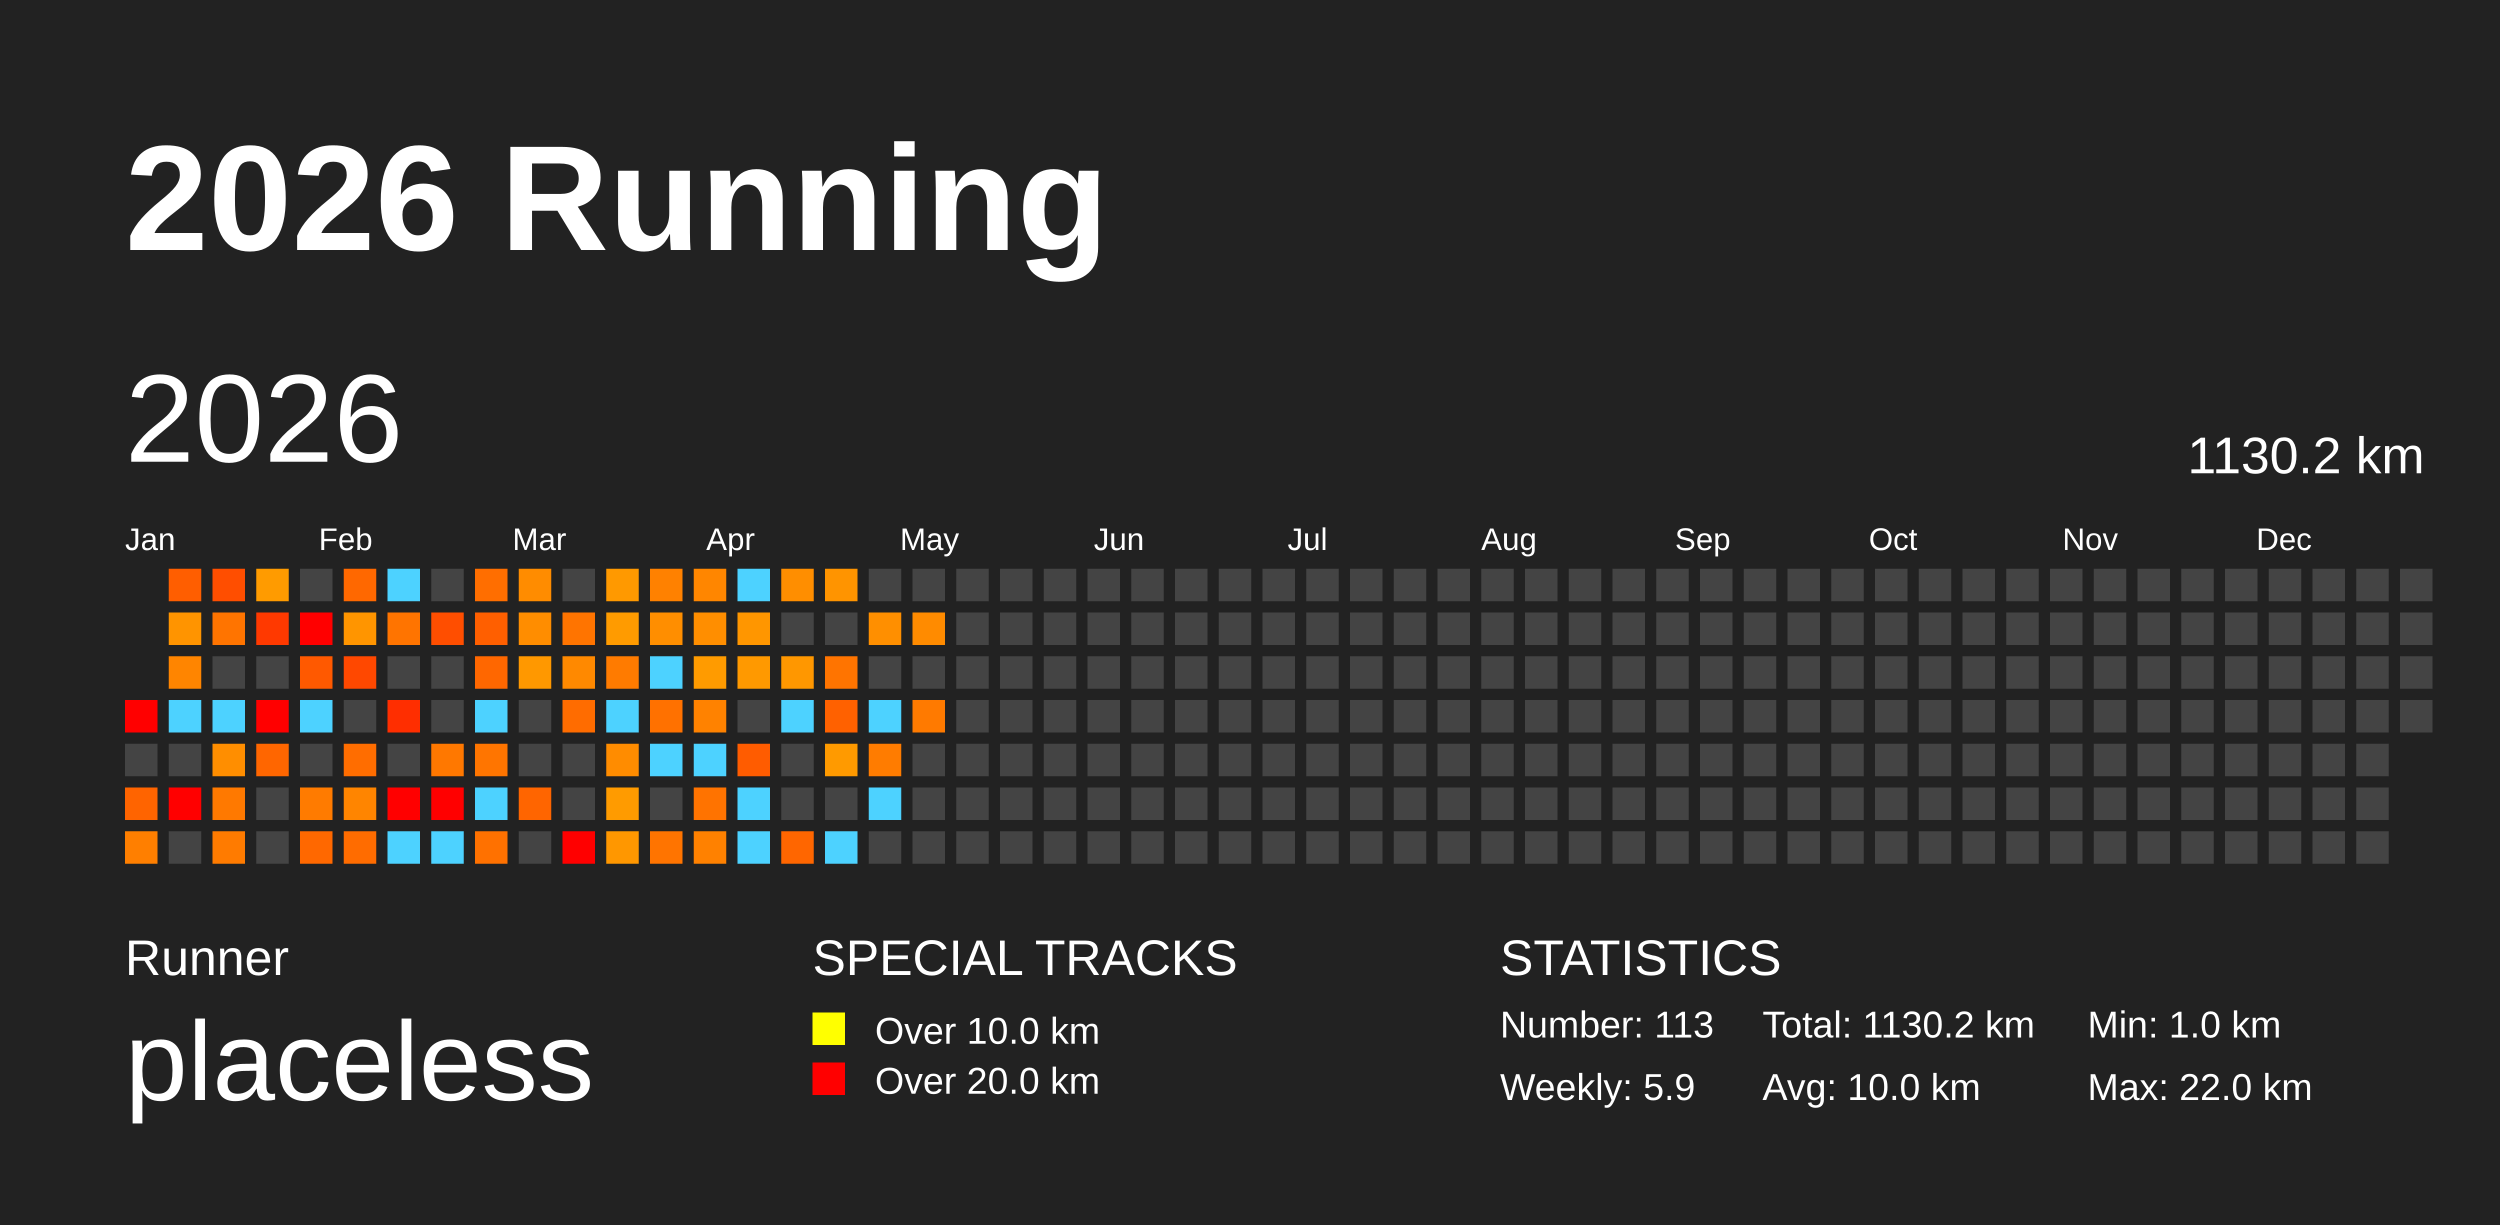
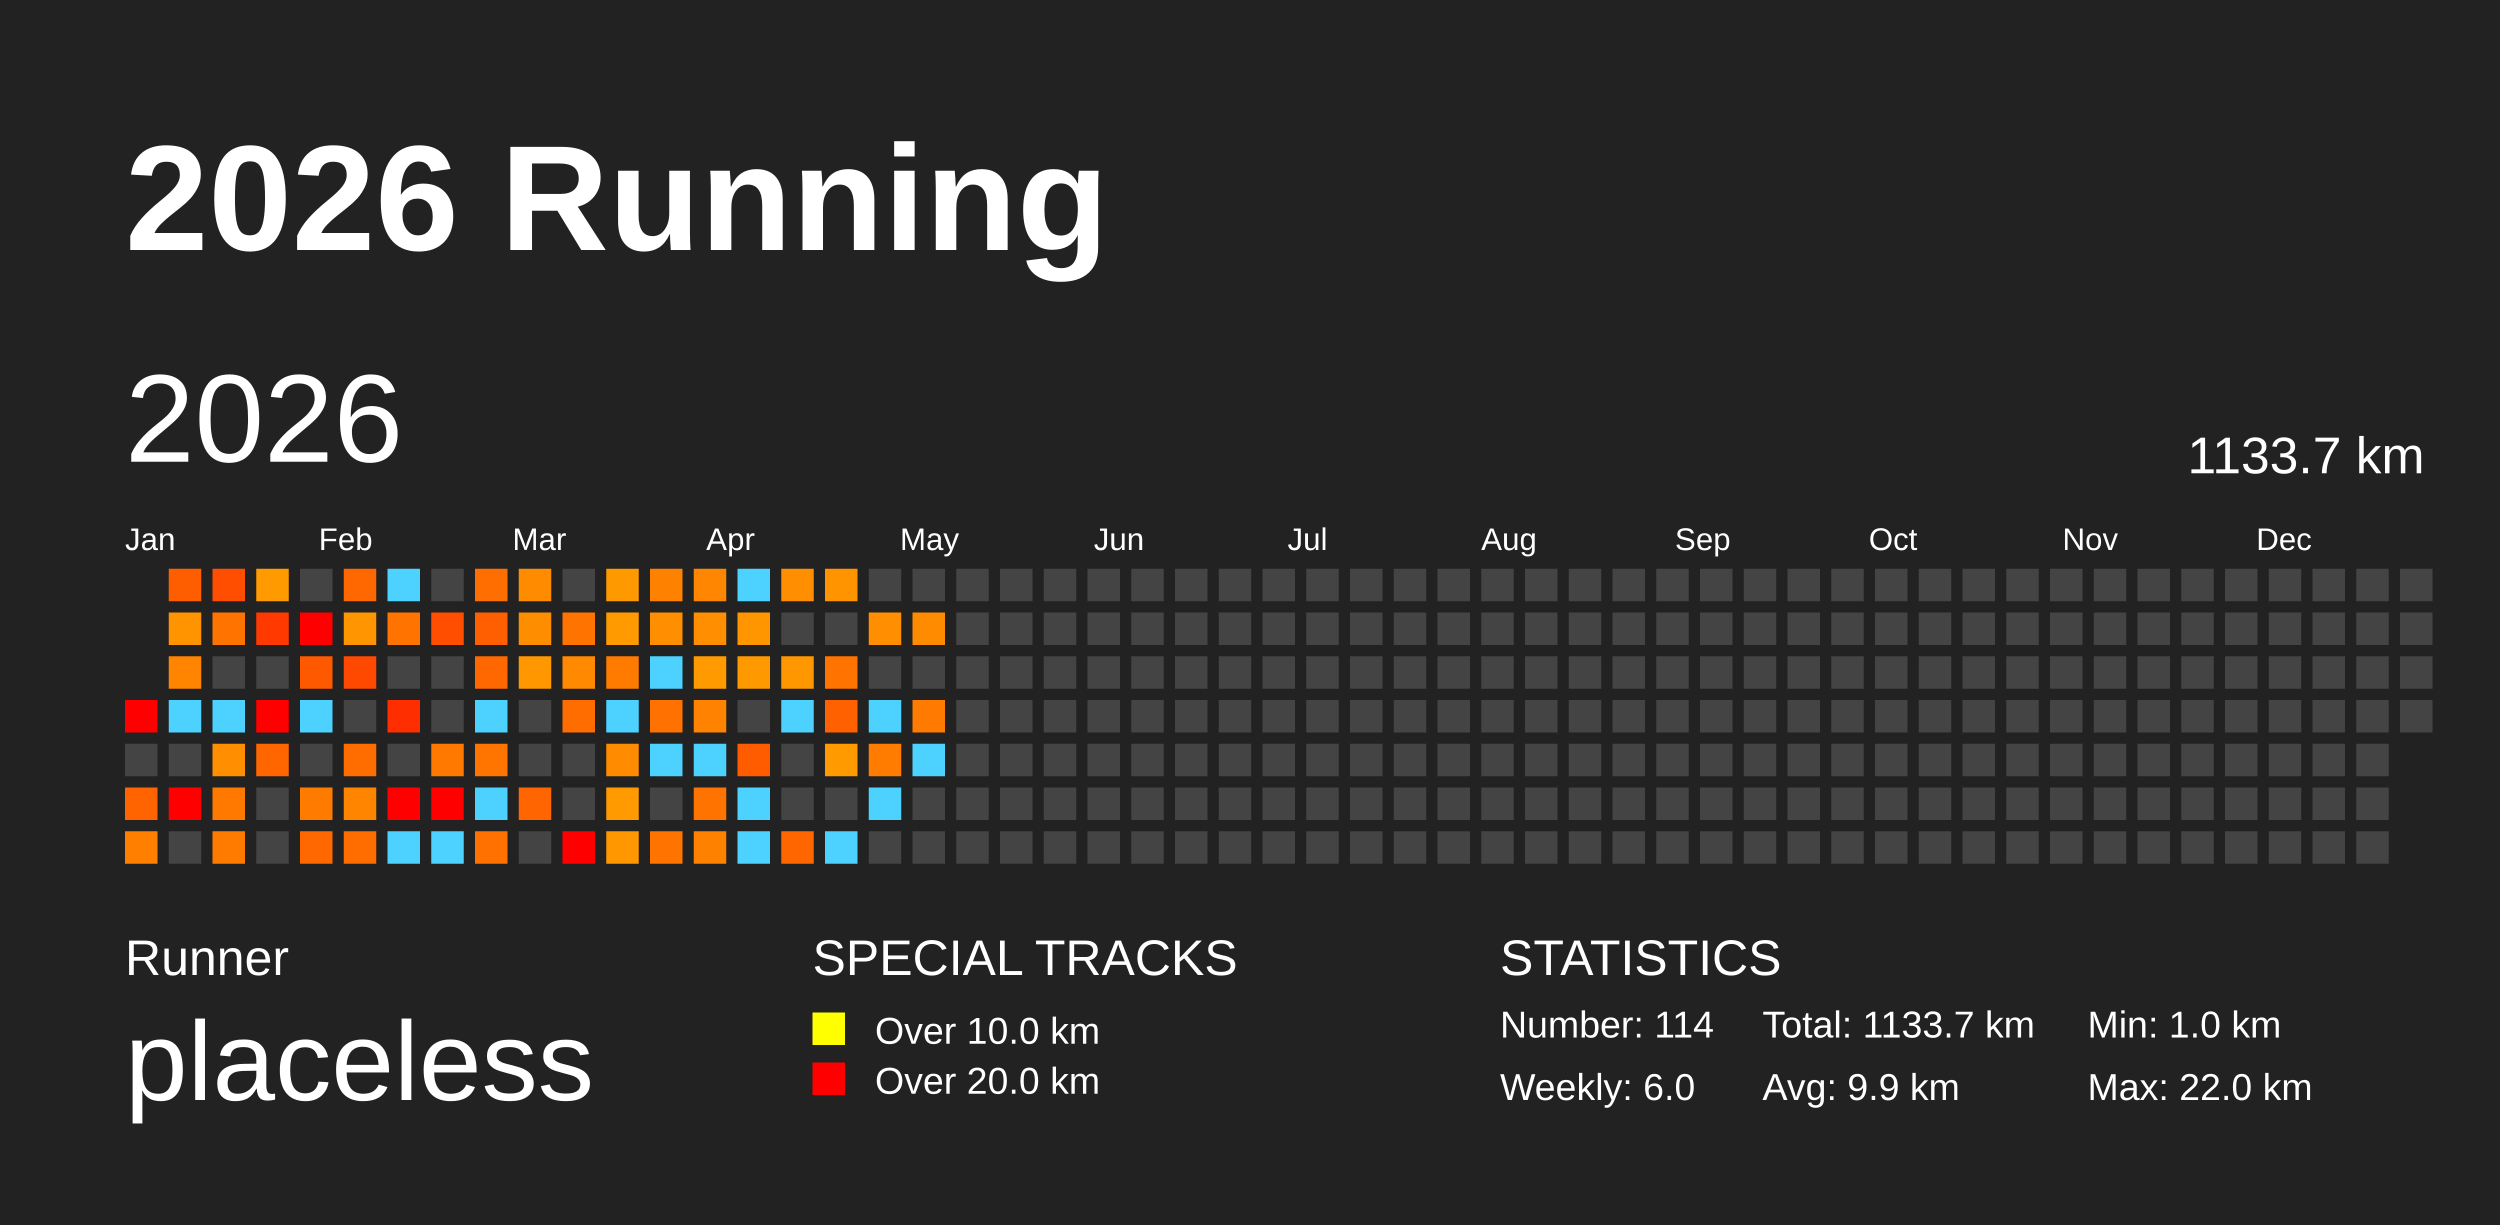
<svg xmlns="http://www.w3.org/2000/svg" baseProfile="full" height="98mm" version="1.1" viewBox="0,0,200,98" width="200mm">
  <defs />
  <rect fill="#222222" height="98" width="200" x="0" y="0" />
  <text fill="#FFFFFF" style="font-size:12px; font-family:Arial; font-weight:bold;" x="10" y="20">2026 Running</text>
  <text fill="#FFFFFF" style="font-size:4px; font-family:Arial" x="10" y="78">Runner</text>
  <text fill="#FFFFFF" style="font-size:9px; font-family:Arial" x="10" y="88">placeless</text>
  <text fill="#FFFFFF" style="font-size:4px; font-family:Arial" x="65" y="78">SPECIAL TRACKS</text>
  <rect fill="yellow" height="2.6" width="2.6" x="65" y="81" />
  <text fill="#FFFFFF" style="font-size:3px; font-family:Arial" x="70" y="83.5">Over 10.0 km</text>
  <rect fill="red" height="2.6" width="2.6" x="65" y="85" />
  <text fill="#FFFFFF" style="font-size:3px; font-family:Arial" x="70" y="87.5">Over 20.0 km</text>
  <text fill="#FFFFFF" style="font-size:4px; font-family:Arial" x="120" y="78">STATISTICS</text>
-   <text fill="#FFFFFF" style="font-size:3px; font-family:Arial" x="120" y="83">Number: 113</text>
-   <text fill="#FFFFFF" style="font-size:3px; font-family:Arial" x="120" y="88">Weekly: 5.9</text>
-   <text fill="#FFFFFF" style="font-size:3px; font-family:Arial" x="141" y="83">Total: 1130.2 km</text>
-   <text fill="#FFFFFF" style="font-size:3px; font-family:Arial" x="141" y="88">Avg: 10.0 km</text>
+   <text fill="#FFFFFF" style="font-size:3px; font-family:Arial" x="120" y="83">Number: 114</text>
+   <text fill="#FFFFFF" style="font-size:3px; font-family:Arial" x="120" y="88">Weekly: 6.0</text>
+   <text fill="#FFFFFF" style="font-size:3px; font-family:Arial" x="141" y="83">Total: 1133.7 km</text>
+   <text fill="#FFFFFF" style="font-size:3px; font-family:Arial" x="141" y="88">Avg: 9.9 km</text>
  <text fill="#FFFFFF" style="font-size:3px; font-family:Arial" x="167" y="83">Min: 1.0 km</text>
  <text fill="#FFFFFF" style="font-size:3px; font-family:Arial" x="167" y="88">Max: 22.0 km</text>
  <text dominant-baseline="hanging" fill="#FFFFFF" style="font-size:10.0px; font-family:Arial;" x="10" y="30">2026</text>
-   <text dominant-baseline="hanging" fill="#FFFFFF" style="font-size:4.125px; font-family:Arial;" x="175" y="35">1130.2 km</text>
+   <text dominant-baseline="hanging" fill="#FFFFFF" style="font-size:4.125px; font-family:Arial;" x="175" y="35">1133.7 km</text>
  <text fill="#FFFFFF" style="font-size:2.5px; font-family:Arial" x="10.0" y="44">Jan</text>
  <text fill="#FFFFFF" style="font-size:2.5px; font-family:Arial" x="25.5" y="44">Feb</text>
  <text fill="#FFFFFF" style="font-size:2.5px; font-family:Arial" x="41.0" y="44">Mar</text>
  <text fill="#FFFFFF" style="font-size:2.5px; font-family:Arial" x="56.5" y="44">Apr</text>
  <text fill="#FFFFFF" style="font-size:2.5px; font-family:Arial" x="72.0" y="44">May</text>
  <text fill="#FFFFFF" style="font-size:2.5px; font-family:Arial" x="87.5" y="44">Jun</text>
  <text fill="#FFFFFF" style="font-size:2.5px; font-family:Arial" x="103.0" y="44">Jul</text>
  <text fill="#FFFFFF" style="font-size:2.5px; font-family:Arial" x="118.5" y="44">Aug</text>
  <text fill="#FFFFFF" style="font-size:2.5px; font-family:Arial" x="134.0" y="44">Sep</text>
  <text fill="#FFFFFF" style="font-size:2.5px; font-family:Arial" x="149.5" y="44">Oct</text>
  <text fill="#FFFFFF" style="font-size:2.5px; font-family:Arial" x="165.0" y="44">Nov</text>
  <text fill="#FFFFFF" style="font-size:2.5px; font-family:Arial" x="180.5" y="44">Dec</text>
  <rect fill="red" height="2.6" width="2.6" x="10.0" y="56.0" />
  <rect fill="#444444" height="2.6" width="2.6" x="10.0" y="59.5" />
  <rect fill="#ff6400" height="2.6" width="2.6" x="10.0" y="63.0" />
  <rect fill="#ff7f00" height="2.6" width="2.6" x="10.0" y="66.5" />
  <rect fill="#ff5e00" height="2.6" width="2.6" x="13.5" y="45.5" />
  <rect fill="#ff9400" height="2.6" width="2.6" x="13.5" y="49.0" />
  <rect fill="#ff8500" height="2.6" width="2.6" x="13.5" y="52.5" />
  <rect fill="#4dd2ff" height="2.6" width="2.6" x="13.5" y="56.0" />
  <rect fill="#444444" height="2.6" width="2.6" x="13.5" y="59.5" />
  <rect fill="red" height="2.6" width="2.6" x="13.5" y="63.0" />
  <rect fill="#444444" height="2.6" width="2.6" x="13.5" y="66.5" />
  <rect fill="#ff4e00" height="2.6" width="2.6" x="17.0" y="45.5" />
  <rect fill="#ff7400" height="2.6" width="2.6" x="17.0" y="49.0" />
  <rect fill="#444444" height="2.6" width="2.6" x="17.0" y="52.5" />
  <rect fill="#4dd2ff" height="2.6" width="2.6" x="17.0" y="56.0" />
  <rect fill="#ff8e00" height="2.6" width="2.6" x="17.0" y="59.5" />
  <rect fill="#ff7900" height="2.6" width="2.6" x="17.0" y="63.0" />
  <rect fill="#ff7b00" height="2.6" width="2.6" x="17.0" y="66.5" />
  <rect fill="#ff9b00" height="2.6" width="2.6" x="20.5" y="45.5" />
  <rect fill="#ff3900" height="2.6" width="2.6" x="20.5" y="49.0" />
  <rect fill="#444444" height="2.6" width="2.6" x="20.5" y="52.5" />
  <rect fill="red" height="2.6" width="2.6" x="20.5" y="56.0" />
  <rect fill="#ff6600" height="2.6" width="2.6" x="20.5" y="59.5" />
  <rect fill="#444444" height="2.6" width="2.6" x="20.5" y="63.0" />
  <rect fill="#444444" height="2.6" width="2.6" x="20.5" y="66.5" />
  <rect fill="#444444" height="2.6" width="2.6" x="24.0" y="45.5" />
  <rect fill="red" height="2.6" width="2.6" x="24.0" y="49.0" />
  <rect fill="#ff5900" height="2.6" width="2.6" x="24.0" y="52.5" />
  <rect fill="#4dd2ff" height="2.6" width="2.6" x="24.0" y="56.0" />
  <rect fill="#444444" height="2.6" width="2.6" x="24.0" y="59.5" />
  <rect fill="#ff7b00" height="2.6" width="2.6" x="24.0" y="63.0" />
  <rect fill="#ff6800" height="2.6" width="2.6" x="24.0" y="66.5" />
  <rect fill="#ff6800" height="2.6" width="2.6" x="27.5" y="45.5" />
  <rect fill="#ff9500" height="2.6" width="2.6" x="27.5" y="49.0" />
  <rect fill="#ff4800" height="2.6" width="2.6" x="27.5" y="52.5" />
  <rect fill="#444444" height="2.6" width="2.6" x="27.5" y="56.0" />
  <rect fill="#ff6d00" height="2.6" width="2.6" x="27.5" y="59.5" />
  <rect fill="#ff8500" height="2.6" width="2.6" x="27.5" y="63.0" />
  <rect fill="#ff6c00" height="2.6" width="2.6" x="27.5" y="66.5" />
  <rect fill="#4dd2ff" height="2.6" width="2.6" x="31.0" y="45.5" />
  <rect fill="#ff7400" height="2.6" width="2.6" x="31.0" y="49.0" />
  <rect fill="#444444" height="2.6" width="2.6" x="31.0" y="52.5" />
  <rect fill="#ff2e00" height="2.6" width="2.6" x="31.0" y="56.0" />
  <rect fill="#444444" height="2.6" width="2.6" x="31.0" y="59.5" />
  <rect fill="red" height="2.6" width="2.6" x="31.0" y="63.0" />
  <rect fill="#4dd2ff" height="2.6" width="2.6" x="31.0" y="66.5" />
  <rect fill="#444444" height="2.6" width="2.6" x="34.5" y="45.5" />
  <rect fill="#ff4e00" height="2.6" width="2.6" x="34.5" y="49.0" />
  <rect fill="#444444" height="2.6" width="2.6" x="34.5" y="52.5" />
  <rect fill="#444444" height="2.6" width="2.6" x="34.5" y="56.0" />
  <rect fill="#ff7800" height="2.6" width="2.6" x="34.5" y="59.5" />
  <rect fill="red" height="2.6" width="2.6" x="34.5" y="63.0" />
  <rect fill="#4dd2ff" height="2.6" width="2.6" x="34.5" y="66.5" />
  <rect fill="#ff6e00" height="2.6" width="2.6" x="38.0" y="45.5" />
  <rect fill="#ff5f00" height="2.6" width="2.6" x="38.0" y="49.0" />
  <rect fill="#ff6700" height="2.6" width="2.6" x="38.0" y="52.5" />
  <rect fill="#4dd2ff" height="2.6" width="2.6" x="38.0" y="56.0" />
  <rect fill="#ff7500" height="2.6" width="2.6" x="38.0" y="59.5" />
  <rect fill="#4dd2ff" height="2.6" width="2.6" x="38.0" y="63.0" />
  <rect fill="#ff7100" height="2.6" width="2.6" x="38.0" y="66.5" />
  <rect fill="#ff8c00" height="2.6" width="2.6" x="41.5" y="45.5" />
  <rect fill="#ff8d00" height="2.6" width="2.6" x="41.5" y="49.0" />
  <rect fill="#ff9800" height="2.6" width="2.6" x="41.5" y="52.5" />
  <rect fill="#444444" height="2.6" width="2.6" x="41.5" y="56.0" />
  <rect fill="#444444" height="2.6" width="2.6" x="41.5" y="59.5" />
  <rect fill="#ff6500" height="2.6" width="2.6" x="41.5" y="63.0" />
  <rect fill="#444444" height="2.6" width="2.6" x="41.5" y="66.5" />
  <rect fill="#444444" height="2.6" width="2.6" x="45.0" y="45.5" />
  <rect fill="#ff7400" height="2.6" width="2.6" x="45.0" y="49.0" />
  <rect fill="#ff8900" height="2.6" width="2.6" x="45.0" y="52.5" />
  <rect fill="#ff6c00" height="2.6" width="2.6" x="45.0" y="56.0" />
  <rect fill="#444444" height="2.6" width="2.6" x="45.0" y="59.5" />
  <rect fill="#444444" height="2.6" width="2.6" x="45.0" y="63.0" />
  <rect fill="red" height="2.6" width="2.6" x="45.0" y="66.5" />
  <rect fill="#ff9900" height="2.6" width="2.6" x="48.5" y="45.5" />
  <rect fill="#ff9b00" height="2.6" width="2.6" x="48.5" y="49.0" />
  <rect fill="#ff7b00" height="2.6" width="2.6" x="48.5" y="52.5" />
  <rect fill="#4dd2ff" height="2.6" width="2.6" x="48.5" y="56.0" />
  <rect fill="#ff8c00" height="2.6" width="2.6" x="48.5" y="59.5" />
  <rect fill="#ff9b00" height="2.6" width="2.6" x="48.5" y="63.0" />
  <rect fill="#ff9700" height="2.6" width="2.6" x="48.5" y="66.5" />
  <rect fill="#ff8100" height="2.6" width="2.6" x="52.0" y="45.5" />
  <rect fill="#ff8e00" height="2.6" width="2.6" x="52.0" y="49.0" />
  <rect fill="#4dd2ff" height="2.6" width="2.6" x="52.0" y="52.5" />
  <rect fill="#ff7100" height="2.6" width="2.6" x="52.0" y="56.0" />
  <rect fill="#4dd2ff" height="2.6" width="2.6" x="52.0" y="59.5" />
  <rect fill="#444444" height="2.6" width="2.6" x="52.0" y="63.0" />
  <rect fill="#ff7400" height="2.6" width="2.6" x="52.0" y="66.5" />
  <rect fill="#ff8600" height="2.6" width="2.6" x="55.5" y="45.5" />
  <rect fill="#ff8e00" height="2.6" width="2.6" x="55.5" y="49.0" />
  <rect fill="#ff9b00" height="2.6" width="2.6" x="55.5" y="52.5" />
  <rect fill="#ff8200" height="2.6" width="2.6" x="55.5" y="56.0" />
  <rect fill="#4dd2ff" height="2.6" width="2.6" x="55.5" y="59.5" />
  <rect fill="#ff7300" height="2.6" width="2.6" x="55.5" y="63.0" />
  <rect fill="#ff8100" height="2.6" width="2.6" x="55.5" y="66.5" />
  <rect fill="#4dd2ff" height="2.6" width="2.6" x="59.0" y="45.5" />
  <rect fill="#ff9600" height="2.6" width="2.6" x="59.0" y="49.0" />
  <rect fill="#ff9900" height="2.6" width="2.6" x="59.0" y="52.5" />
  <rect fill="#444444" height="2.6" width="2.6" x="59.0" y="56.0" />
  <rect fill="#ff5c00" height="2.6" width="2.6" x="59.0" y="59.5" />
  <rect fill="#4dd2ff" height="2.6" width="2.6" x="59.0" y="63.0" />
  <rect fill="#4dd2ff" height="2.6" width="2.6" x="59.0" y="66.5" />
  <rect fill="#ff8e00" height="2.6" width="2.6" x="62.5" y="45.5" />
  <rect fill="#444444" height="2.6" width="2.6" x="62.5" y="49.0" />
  <rect fill="#ff9700" height="2.6" width="2.6" x="62.5" y="52.5" />
  <rect fill="#4dd2ff" height="2.6" width="2.6" x="62.5" y="56.0" />
  <rect fill="#444444" height="2.6" width="2.6" x="62.5" y="59.5" />
  <rect fill="#444444" height="2.6" width="2.6" x="62.5" y="63.0" />
  <rect fill="#ff6600" height="2.6" width="2.6" x="62.5" y="66.5" />
  <rect fill="#ff9400" height="2.6" width="2.6" x="66.0" y="45.5" />
  <rect fill="#444444" height="2.6" width="2.6" x="66.0" y="49.0" />
  <rect fill="#ff7400" height="2.6" width="2.6" x="66.0" y="52.5" />
  <rect fill="#ff6100" height="2.6" width="2.6" x="66.0" y="56.0" />
  <rect fill="#ff9a00" height="2.6" width="2.6" x="66.0" y="59.5" />
  <rect fill="#444444" height="2.6" width="2.6" x="66.0" y="63.0" />
  <rect fill="#4dd2ff" height="2.6" width="2.6" x="66.0" y="66.5" />
  <rect fill="#444444" height="2.6" width="2.6" x="69.5" y="45.5" />
  <rect fill="#ff8f00" height="2.6" width="2.6" x="69.5" y="49.0" />
  <rect fill="#444444" height="2.6" width="2.6" x="69.5" y="52.5" />
  <rect fill="#4dd2ff" height="2.6" width="2.6" x="69.5" y="56.0" />
  <rect fill="#ff7c00" height="2.6" width="2.6" x="69.5" y="59.5" />
  <rect fill="#4dd2ff" height="2.6" width="2.6" x="69.5" y="63.0" />
  <rect fill="#444444" height="2.6" width="2.6" x="69.5" y="66.5" />
  <rect fill="#444444" height="2.6" width="2.6" x="73.0" y="45.5" />
  <rect fill="#ff8b00" height="2.6" width="2.6" x="73.0" y="49.0" />
  <rect fill="#444444" height="2.6" width="2.6" x="73.0" y="52.5" />
  <rect fill="#ff7a00" height="2.6" width="2.6" x="73.0" y="56.0" />
-   <rect fill="#444444" height="2.6" width="2.6" x="73.0" y="59.5" />
+   <rect fill="#4dd2ff" height="2.6" width="2.6" x="73.0" y="59.5" />
  <rect fill="#444444" height="2.6" width="2.6" x="73.0" y="63.0" />
  <rect fill="#444444" height="2.6" width="2.6" x="73.0" y="66.5" />
  <rect fill="#444444" height="2.6" width="2.6" x="76.5" y="45.5" />
  <rect fill="#444444" height="2.6" width="2.6" x="76.5" y="49.0" />
  <rect fill="#444444" height="2.6" width="2.6" x="76.5" y="52.5" />
  <rect fill="#444444" height="2.6" width="2.6" x="76.5" y="56.0" />
  <rect fill="#444444" height="2.6" width="2.6" x="76.5" y="59.5" />
  <rect fill="#444444" height="2.6" width="2.6" x="76.5" y="63.0" />
  <rect fill="#444444" height="2.6" width="2.6" x="76.5" y="66.5" />
  <rect fill="#444444" height="2.6" width="2.6" x="80.0" y="45.5" />
  <rect fill="#444444" height="2.6" width="2.6" x="80.0" y="49.0" />
  <rect fill="#444444" height="2.6" width="2.6" x="80.0" y="52.5" />
  <rect fill="#444444" height="2.6" width="2.6" x="80.0" y="56.0" />
  <rect fill="#444444" height="2.6" width="2.6" x="80.0" y="59.5" />
  <rect fill="#444444" height="2.6" width="2.6" x="80.0" y="63.0" />
  <rect fill="#444444" height="2.6" width="2.6" x="80.0" y="66.5" />
  <rect fill="#444444" height="2.6" width="2.6" x="83.5" y="45.5" />
  <rect fill="#444444" height="2.6" width="2.6" x="83.5" y="49.0" />
  <rect fill="#444444" height="2.6" width="2.6" x="83.5" y="52.5" />
  <rect fill="#444444" height="2.6" width="2.6" x="83.5" y="56.0" />
  <rect fill="#444444" height="2.6" width="2.6" x="83.5" y="59.5" />
  <rect fill="#444444" height="2.6" width="2.6" x="83.5" y="63.0" />
  <rect fill="#444444" height="2.6" width="2.6" x="83.5" y="66.5" />
  <rect fill="#444444" height="2.6" width="2.6" x="87.0" y="45.5" />
  <rect fill="#444444" height="2.6" width="2.6" x="87.0" y="49.0" />
  <rect fill="#444444" height="2.6" width="2.6" x="87.0" y="52.5" />
  <rect fill="#444444" height="2.6" width="2.6" x="87.0" y="56.0" />
  <rect fill="#444444" height="2.6" width="2.6" x="87.0" y="59.5" />
  <rect fill="#444444" height="2.6" width="2.6" x="87.0" y="63.0" />
  <rect fill="#444444" height="2.6" width="2.6" x="87.0" y="66.5" />
  <rect fill="#444444" height="2.6" width="2.6" x="90.5" y="45.5" />
  <rect fill="#444444" height="2.6" width="2.6" x="90.5" y="49.0" />
  <rect fill="#444444" height="2.6" width="2.6" x="90.5" y="52.5" />
  <rect fill="#444444" height="2.6" width="2.6" x="90.5" y="56.0" />
  <rect fill="#444444" height="2.6" width="2.6" x="90.5" y="59.5" />
  <rect fill="#444444" height="2.6" width="2.6" x="90.5" y="63.0" />
  <rect fill="#444444" height="2.6" width="2.6" x="90.5" y="66.5" />
  <rect fill="#444444" height="2.6" width="2.6" x="94.0" y="45.5" />
  <rect fill="#444444" height="2.6" width="2.6" x="94.0" y="49.0" />
  <rect fill="#444444" height="2.6" width="2.6" x="94.0" y="52.5" />
  <rect fill="#444444" height="2.6" width="2.6" x="94.0" y="56.0" />
  <rect fill="#444444" height="2.6" width="2.6" x="94.0" y="59.5" />
  <rect fill="#444444" height="2.6" width="2.6" x="94.0" y="63.0" />
  <rect fill="#444444" height="2.6" width="2.6" x="94.0" y="66.5" />
  <rect fill="#444444" height="2.6" width="2.6" x="97.5" y="45.5" />
  <rect fill="#444444" height="2.6" width="2.6" x="97.5" y="49.0" />
  <rect fill="#444444" height="2.6" width="2.6" x="97.5" y="52.5" />
  <rect fill="#444444" height="2.6" width="2.6" x="97.5" y="56.0" />
  <rect fill="#444444" height="2.6" width="2.6" x="97.5" y="59.5" />
  <rect fill="#444444" height="2.6" width="2.6" x="97.5" y="63.0" />
  <rect fill="#444444" height="2.6" width="2.6" x="97.5" y="66.5" />
  <rect fill="#444444" height="2.6" width="2.6" x="101.0" y="45.5" />
  <rect fill="#444444" height="2.6" width="2.6" x="101.0" y="49.0" />
  <rect fill="#444444" height="2.6" width="2.6" x="101.0" y="52.5" />
  <rect fill="#444444" height="2.6" width="2.6" x="101.0" y="56.0" />
  <rect fill="#444444" height="2.6" width="2.6" x="101.0" y="59.5" />
  <rect fill="#444444" height="2.6" width="2.6" x="101.0" y="63.0" />
  <rect fill="#444444" height="2.6" width="2.6" x="101.0" y="66.5" />
  <rect fill="#444444" height="2.6" width="2.6" x="104.5" y="45.5" />
  <rect fill="#444444" height="2.6" width="2.6" x="104.5" y="49.0" />
  <rect fill="#444444" height="2.6" width="2.6" x="104.5" y="52.5" />
  <rect fill="#444444" height="2.6" width="2.6" x="104.5" y="56.0" />
  <rect fill="#444444" height="2.6" width="2.6" x="104.5" y="59.5" />
  <rect fill="#444444" height="2.6" width="2.6" x="104.5" y="63.0" />
  <rect fill="#444444" height="2.6" width="2.6" x="104.5" y="66.5" />
  <rect fill="#444444" height="2.6" width="2.6" x="108.0" y="45.5" />
  <rect fill="#444444" height="2.6" width="2.6" x="108.0" y="49.0" />
  <rect fill="#444444" height="2.6" width="2.6" x="108.0" y="52.5" />
  <rect fill="#444444" height="2.6" width="2.6" x="108.0" y="56.0" />
  <rect fill="#444444" height="2.6" width="2.6" x="108.0" y="59.5" />
  <rect fill="#444444" height="2.6" width="2.6" x="108.0" y="63.0" />
  <rect fill="#444444" height="2.6" width="2.6" x="108.0" y="66.5" />
  <rect fill="#444444" height="2.6" width="2.6" x="111.5" y="45.5" />
  <rect fill="#444444" height="2.6" width="2.6" x="111.5" y="49.0" />
  <rect fill="#444444" height="2.6" width="2.6" x="111.5" y="52.5" />
  <rect fill="#444444" height="2.6" width="2.6" x="111.5" y="56.0" />
  <rect fill="#444444" height="2.6" width="2.6" x="111.5" y="59.5" />
  <rect fill="#444444" height="2.6" width="2.6" x="111.5" y="63.0" />
  <rect fill="#444444" height="2.6" width="2.6" x="111.5" y="66.5" />
  <rect fill="#444444" height="2.6" width="2.6" x="115.0" y="45.5" />
  <rect fill="#444444" height="2.6" width="2.6" x="115.0" y="49.0" />
  <rect fill="#444444" height="2.6" width="2.6" x="115.0" y="52.5" />
  <rect fill="#444444" height="2.6" width="2.6" x="115.0" y="56.0" />
  <rect fill="#444444" height="2.6" width="2.6" x="115.0" y="59.5" />
  <rect fill="#444444" height="2.6" width="2.6" x="115.0" y="63.0" />
  <rect fill="#444444" height="2.6" width="2.6" x="115.0" y="66.5" />
  <rect fill="#444444" height="2.6" width="2.6" x="118.5" y="45.5" />
  <rect fill="#444444" height="2.6" width="2.6" x="118.5" y="49.0" />
  <rect fill="#444444" height="2.6" width="2.6" x="118.5" y="52.5" />
  <rect fill="#444444" height="2.6" width="2.6" x="118.5" y="56.0" />
  <rect fill="#444444" height="2.6" width="2.6" x="118.5" y="59.5" />
  <rect fill="#444444" height="2.6" width="2.6" x="118.5" y="63.0" />
  <rect fill="#444444" height="2.6" width="2.6" x="118.5" y="66.5" />
  <rect fill="#444444" height="2.6" width="2.6" x="122.0" y="45.5" />
  <rect fill="#444444" height="2.6" width="2.6" x="122.0" y="49.0" />
  <rect fill="#444444" height="2.6" width="2.6" x="122.0" y="52.5" />
  <rect fill="#444444" height="2.6" width="2.6" x="122.0" y="56.0" />
  <rect fill="#444444" height="2.6" width="2.6" x="122.0" y="59.5" />
  <rect fill="#444444" height="2.6" width="2.6" x="122.0" y="63.0" />
  <rect fill="#444444" height="2.6" width="2.6" x="122.0" y="66.5" />
  <rect fill="#444444" height="2.6" width="2.6" x="125.5" y="45.5" />
  <rect fill="#444444" height="2.6" width="2.6" x="125.5" y="49.0" />
  <rect fill="#444444" height="2.6" width="2.6" x="125.5" y="52.5" />
  <rect fill="#444444" height="2.6" width="2.6" x="125.5" y="56.0" />
  <rect fill="#444444" height="2.6" width="2.6" x="125.5" y="59.5" />
  <rect fill="#444444" height="2.6" width="2.6" x="125.5" y="63.0" />
  <rect fill="#444444" height="2.6" width="2.6" x="125.5" y="66.5" />
  <rect fill="#444444" height="2.6" width="2.6" x="129.0" y="45.5" />
  <rect fill="#444444" height="2.6" width="2.6" x="129.0" y="49.0" />
  <rect fill="#444444" height="2.6" width="2.6" x="129.0" y="52.5" />
  <rect fill="#444444" height="2.6" width="2.6" x="129.0" y="56.0" />
  <rect fill="#444444" height="2.6" width="2.6" x="129.0" y="59.5" />
  <rect fill="#444444" height="2.6" width="2.6" x="129.0" y="63.0" />
  <rect fill="#444444" height="2.6" width="2.6" x="129.0" y="66.5" />
  <rect fill="#444444" height="2.6" width="2.6" x="132.5" y="45.5" />
  <rect fill="#444444" height="2.6" width="2.6" x="132.5" y="49.0" />
  <rect fill="#444444" height="2.6" width="2.6" x="132.5" y="52.5" />
  <rect fill="#444444" height="2.6" width="2.6" x="132.5" y="56.0" />
  <rect fill="#444444" height="2.6" width="2.6" x="132.5" y="59.5" />
  <rect fill="#444444" height="2.6" width="2.6" x="132.5" y="63.0" />
  <rect fill="#444444" height="2.6" width="2.6" x="132.5" y="66.5" />
  <rect fill="#444444" height="2.6" width="2.6" x="136.0" y="45.5" />
  <rect fill="#444444" height="2.6" width="2.6" x="136.0" y="49.0" />
  <rect fill="#444444" height="2.6" width="2.6" x="136.0" y="52.5" />
  <rect fill="#444444" height="2.6" width="2.6" x="136.0" y="56.0" />
  <rect fill="#444444" height="2.6" width="2.6" x="136.0" y="59.5" />
  <rect fill="#444444" height="2.6" width="2.6" x="136.0" y="63.0" />
  <rect fill="#444444" height="2.6" width="2.6" x="136.0" y="66.5" />
  <rect fill="#444444" height="2.6" width="2.6" x="139.5" y="45.5" />
  <rect fill="#444444" height="2.6" width="2.6" x="139.5" y="49.0" />
  <rect fill="#444444" height="2.6" width="2.6" x="139.5" y="52.5" />
  <rect fill="#444444" height="2.6" width="2.6" x="139.5" y="56.0" />
  <rect fill="#444444" height="2.6" width="2.6" x="139.5" y="59.5" />
  <rect fill="#444444" height="2.6" width="2.6" x="139.5" y="63.0" />
  <rect fill="#444444" height="2.6" width="2.6" x="139.5" y="66.5" />
  <rect fill="#444444" height="2.6" width="2.6" x="143.0" y="45.5" />
  <rect fill="#444444" height="2.6" width="2.6" x="143.0" y="49.0" />
  <rect fill="#444444" height="2.6" width="2.6" x="143.0" y="52.5" />
  <rect fill="#444444" height="2.6" width="2.6" x="143.0" y="56.0" />
  <rect fill="#444444" height="2.6" width="2.6" x="143.0" y="59.5" />
  <rect fill="#444444" height="2.6" width="2.6" x="143.0" y="63.0" />
  <rect fill="#444444" height="2.6" width="2.6" x="143.0" y="66.5" />
  <rect fill="#444444" height="2.6" width="2.6" x="146.5" y="45.5" />
  <rect fill="#444444" height="2.6" width="2.6" x="146.5" y="49.0" />
  <rect fill="#444444" height="2.6" width="2.6" x="146.5" y="52.5" />
  <rect fill="#444444" height="2.6" width="2.6" x="146.5" y="56.0" />
  <rect fill="#444444" height="2.6" width="2.6" x="146.5" y="59.5" />
  <rect fill="#444444" height="2.6" width="2.6" x="146.5" y="63.0" />
  <rect fill="#444444" height="2.6" width="2.6" x="146.5" y="66.5" />
  <rect fill="#444444" height="2.6" width="2.6" x="150.0" y="45.5" />
  <rect fill="#444444" height="2.6" width="2.6" x="150.0" y="49.0" />
  <rect fill="#444444" height="2.6" width="2.6" x="150.0" y="52.5" />
  <rect fill="#444444" height="2.6" width="2.6" x="150.0" y="56.0" />
  <rect fill="#444444" height="2.6" width="2.6" x="150.0" y="59.5" />
  <rect fill="#444444" height="2.6" width="2.6" x="150.0" y="63.0" />
  <rect fill="#444444" height="2.6" width="2.6" x="150.0" y="66.5" />
  <rect fill="#444444" height="2.6" width="2.6" x="153.5" y="45.5" />
  <rect fill="#444444" height="2.6" width="2.6" x="153.5" y="49.0" />
  <rect fill="#444444" height="2.6" width="2.6" x="153.5" y="52.5" />
  <rect fill="#444444" height="2.6" width="2.6" x="153.5" y="56.0" />
  <rect fill="#444444" height="2.6" width="2.6" x="153.5" y="59.5" />
  <rect fill="#444444" height="2.6" width="2.6" x="153.5" y="63.0" />
  <rect fill="#444444" height="2.6" width="2.6" x="153.5" y="66.5" />
  <rect fill="#444444" height="2.6" width="2.6" x="157.0" y="45.5" />
  <rect fill="#444444" height="2.6" width="2.6" x="157.0" y="49.0" />
  <rect fill="#444444" height="2.6" width="2.6" x="157.0" y="52.5" />
  <rect fill="#444444" height="2.6" width="2.6" x="157.0" y="56.0" />
  <rect fill="#444444" height="2.6" width="2.6" x="157.0" y="59.5" />
  <rect fill="#444444" height="2.6" width="2.6" x="157.0" y="63.0" />
  <rect fill="#444444" height="2.6" width="2.6" x="157.0" y="66.5" />
  <rect fill="#444444" height="2.6" width="2.6" x="160.5" y="45.5" />
  <rect fill="#444444" height="2.6" width="2.6" x="160.5" y="49.0" />
  <rect fill="#444444" height="2.6" width="2.6" x="160.5" y="52.5" />
  <rect fill="#444444" height="2.6" width="2.6" x="160.5" y="56.0" />
  <rect fill="#444444" height="2.6" width="2.6" x="160.5" y="59.5" />
  <rect fill="#444444" height="2.6" width="2.6" x="160.5" y="63.0" />
  <rect fill="#444444" height="2.6" width="2.6" x="160.5" y="66.5" />
  <rect fill="#444444" height="2.6" width="2.6" x="164.0" y="45.5" />
  <rect fill="#444444" height="2.6" width="2.6" x="164.0" y="49.0" />
  <rect fill="#444444" height="2.6" width="2.6" x="164.0" y="52.5" />
  <rect fill="#444444" height="2.6" width="2.6" x="164.0" y="56.0" />
  <rect fill="#444444" height="2.6" width="2.6" x="164.0" y="59.5" />
  <rect fill="#444444" height="2.6" width="2.6" x="164.0" y="63.0" />
  <rect fill="#444444" height="2.6" width="2.6" x="164.0" y="66.5" />
  <rect fill="#444444" height="2.6" width="2.6" x="167.5" y="45.5" />
  <rect fill="#444444" height="2.6" width="2.6" x="167.5" y="49.0" />
  <rect fill="#444444" height="2.6" width="2.6" x="167.5" y="52.5" />
  <rect fill="#444444" height="2.6" width="2.6" x="167.5" y="56.0" />
  <rect fill="#444444" height="2.6" width="2.6" x="167.5" y="59.5" />
  <rect fill="#444444" height="2.6" width="2.6" x="167.5" y="63.0" />
  <rect fill="#444444" height="2.6" width="2.6" x="167.5" y="66.5" />
  <rect fill="#444444" height="2.6" width="2.6" x="171.0" y="45.5" />
  <rect fill="#444444" height="2.6" width="2.6" x="171.0" y="49.0" />
  <rect fill="#444444" height="2.6" width="2.6" x="171.0" y="52.5" />
  <rect fill="#444444" height="2.6" width="2.6" x="171.0" y="56.0" />
  <rect fill="#444444" height="2.6" width="2.6" x="171.0" y="59.5" />
  <rect fill="#444444" height="2.6" width="2.6" x="171.0" y="63.0" />
  <rect fill="#444444" height="2.6" width="2.6" x="171.0" y="66.5" />
  <rect fill="#444444" height="2.6" width="2.6" x="174.5" y="45.5" />
  <rect fill="#444444" height="2.6" width="2.6" x="174.5" y="49.0" />
  <rect fill="#444444" height="2.6" width="2.6" x="174.5" y="52.5" />
  <rect fill="#444444" height="2.6" width="2.6" x="174.5" y="56.0" />
  <rect fill="#444444" height="2.6" width="2.6" x="174.5" y="59.5" />
  <rect fill="#444444" height="2.6" width="2.6" x="174.5" y="63.0" />
  <rect fill="#444444" height="2.6" width="2.6" x="174.5" y="66.5" />
  <rect fill="#444444" height="2.6" width="2.6" x="178.0" y="45.5" />
  <rect fill="#444444" height="2.6" width="2.6" x="178.0" y="49.0" />
  <rect fill="#444444" height="2.6" width="2.6" x="178.0" y="52.5" />
  <rect fill="#444444" height="2.6" width="2.6" x="178.0" y="56.0" />
  <rect fill="#444444" height="2.6" width="2.6" x="178.0" y="59.5" />
  <rect fill="#444444" height="2.6" width="2.6" x="178.0" y="63.0" />
  <rect fill="#444444" height="2.6" width="2.6" x="178.0" y="66.5" />
  <rect fill="#444444" height="2.6" width="2.6" x="181.5" y="45.5" />
  <rect fill="#444444" height="2.6" width="2.6" x="181.5" y="49.0" />
  <rect fill="#444444" height="2.6" width="2.6" x="181.5" y="52.5" />
  <rect fill="#444444" height="2.6" width="2.6" x="181.5" y="56.0" />
  <rect fill="#444444" height="2.6" width="2.6" x="181.5" y="59.5" />
  <rect fill="#444444" height="2.6" width="2.6" x="181.5" y="63.0" />
  <rect fill="#444444" height="2.6" width="2.6" x="181.5" y="66.5" />
  <rect fill="#444444" height="2.6" width="2.6" x="185.0" y="45.5" />
  <rect fill="#444444" height="2.6" width="2.6" x="185.0" y="49.0" />
  <rect fill="#444444" height="2.6" width="2.6" x="185.0" y="52.5" />
  <rect fill="#444444" height="2.6" width="2.6" x="185.0" y="56.0" />
  <rect fill="#444444" height="2.6" width="2.6" x="185.0" y="59.5" />
  <rect fill="#444444" height="2.6" width="2.6" x="185.0" y="63.0" />
  <rect fill="#444444" height="2.6" width="2.6" x="185.0" y="66.5" />
  <rect fill="#444444" height="2.6" width="2.6" x="188.5" y="45.5" />
  <rect fill="#444444" height="2.6" width="2.6" x="188.5" y="49.0" />
  <rect fill="#444444" height="2.6" width="2.6" x="188.5" y="52.5" />
  <rect fill="#444444" height="2.6" width="2.6" x="188.5" y="56.0" />
  <rect fill="#444444" height="2.6" width="2.6" x="188.5" y="59.5" />
  <rect fill="#444444" height="2.6" width="2.6" x="188.5" y="63.0" />
  <rect fill="#444444" height="2.6" width="2.6" x="188.5" y="66.5" />
  <rect fill="#444444" height="2.6" width="2.6" x="192.0" y="45.5" />
  <rect fill="#444444" height="2.6" width="2.6" x="192.0" y="49.0" />
  <rect fill="#444444" height="2.6" width="2.6" x="192.0" y="52.5" />
  <rect fill="#444444" height="2.6" width="2.6" x="192.0" y="56.0" />
</svg>
